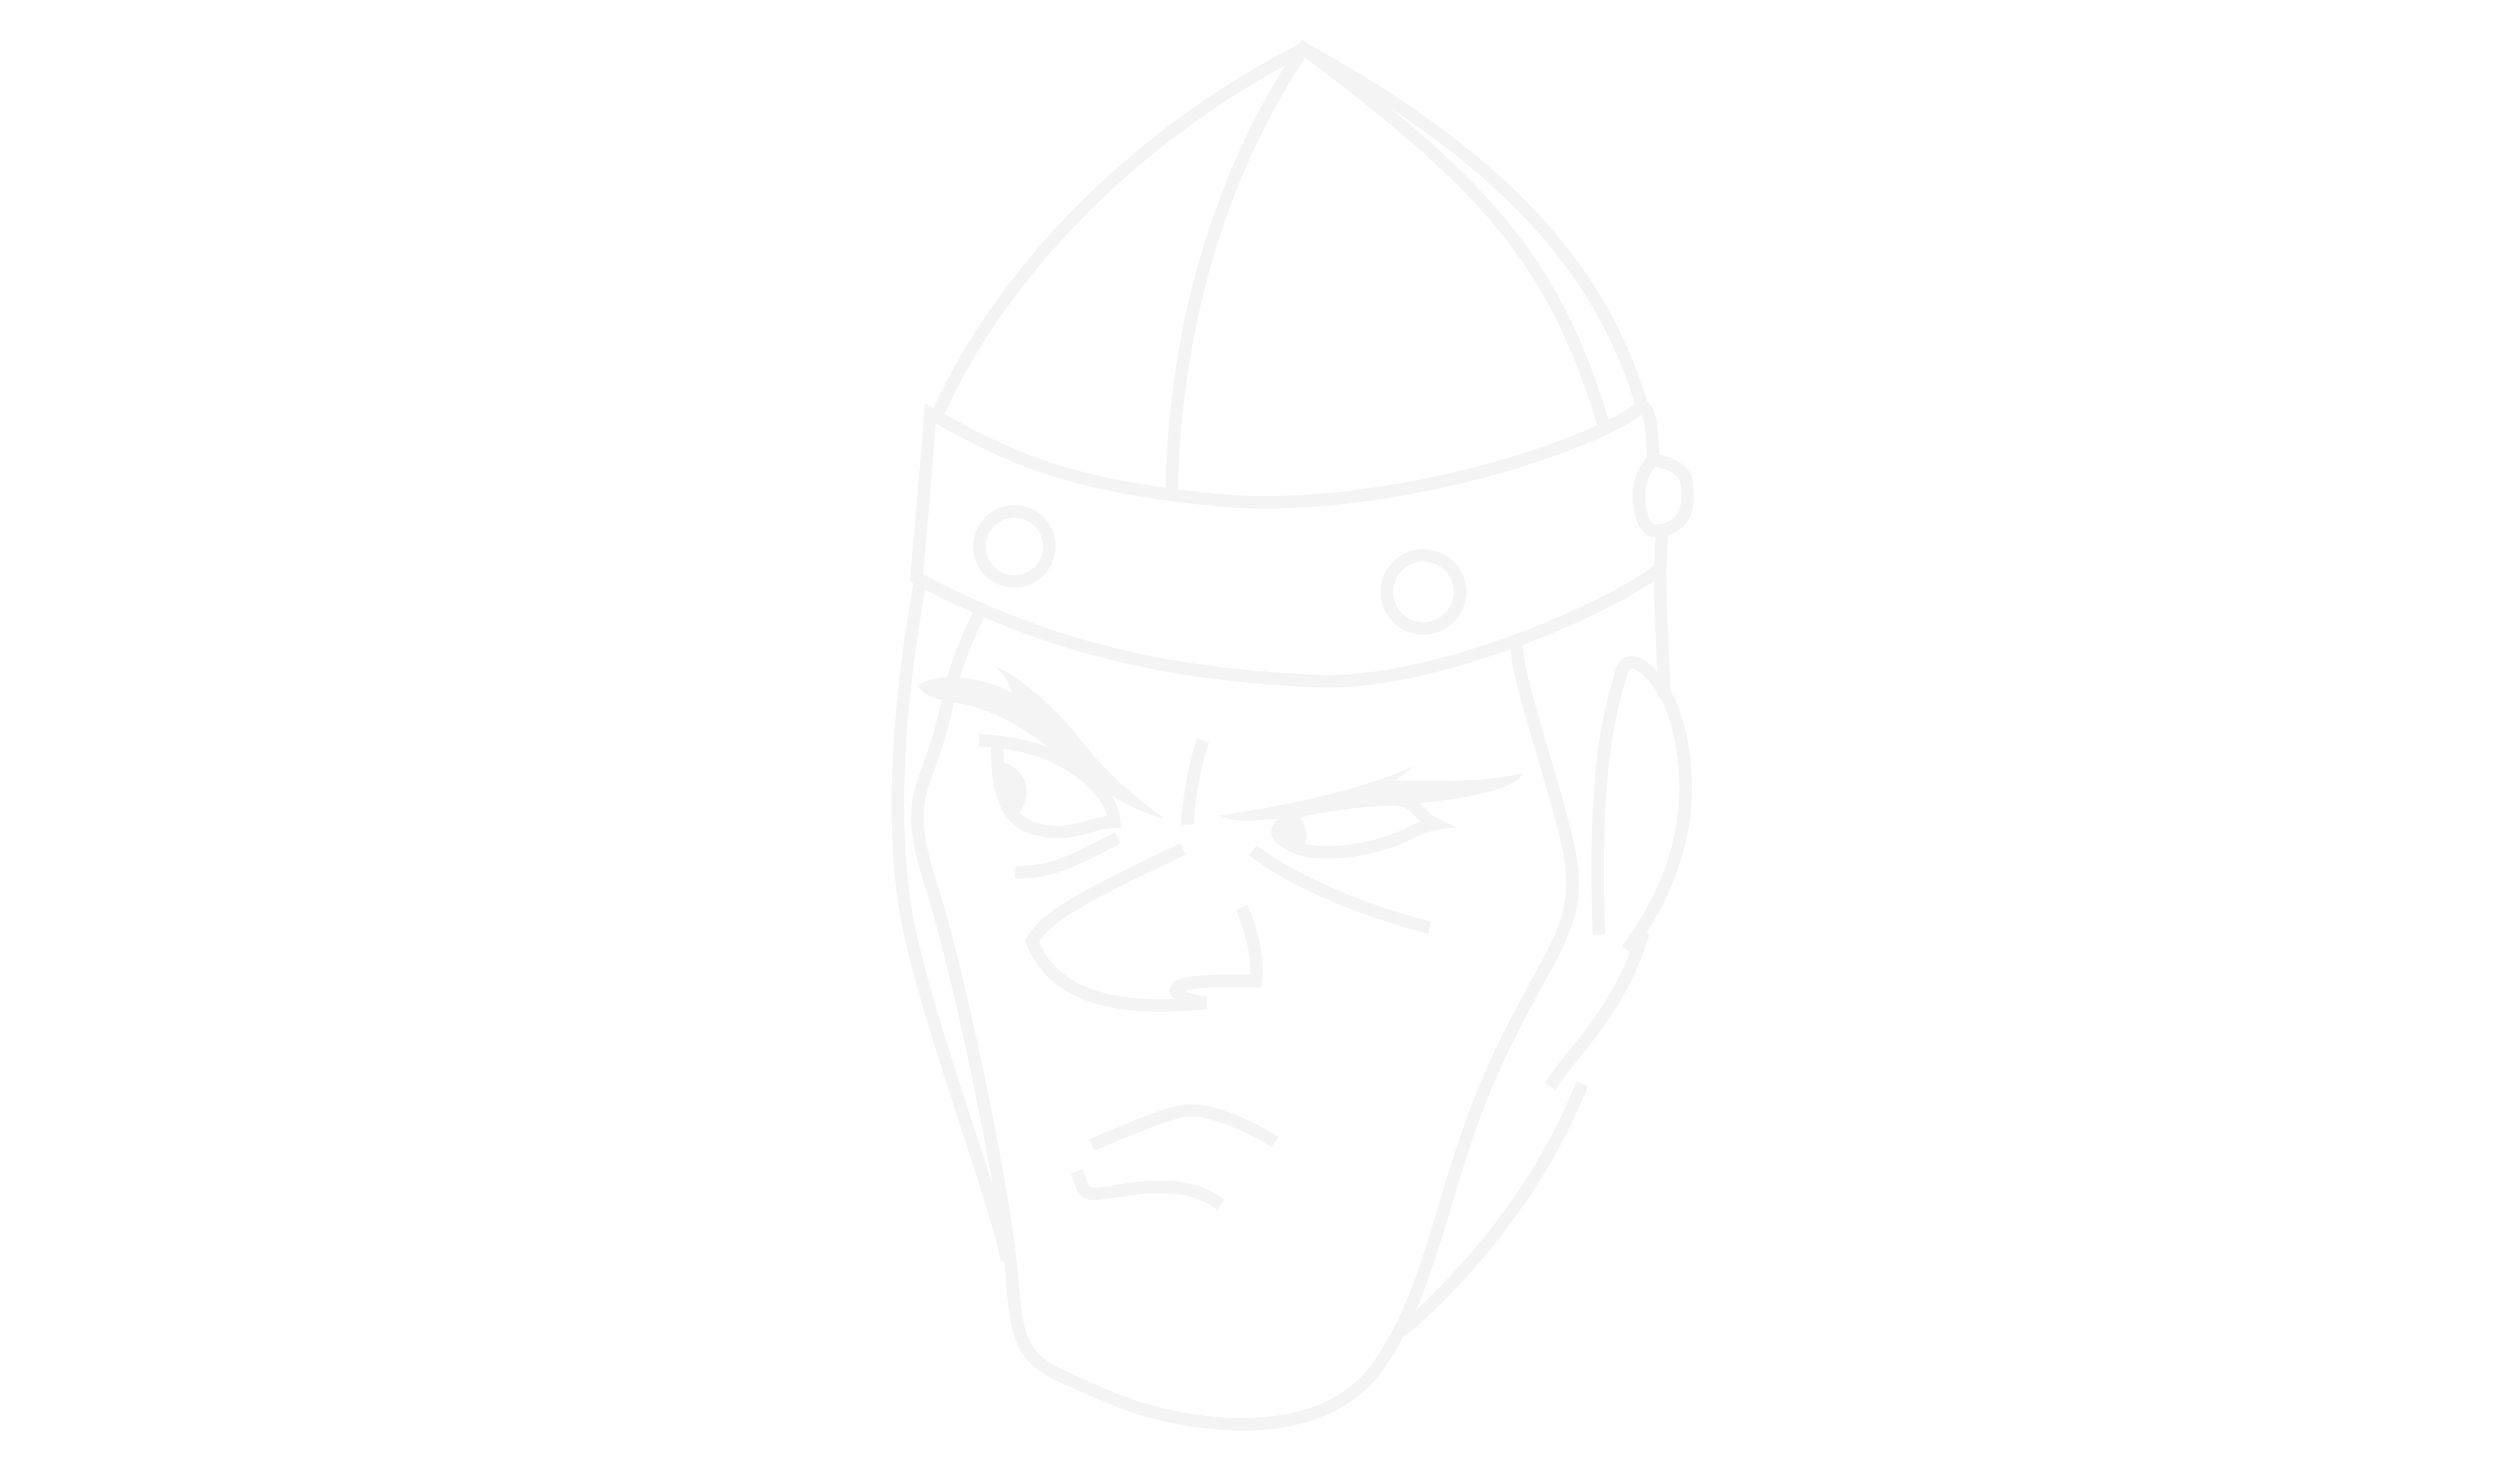
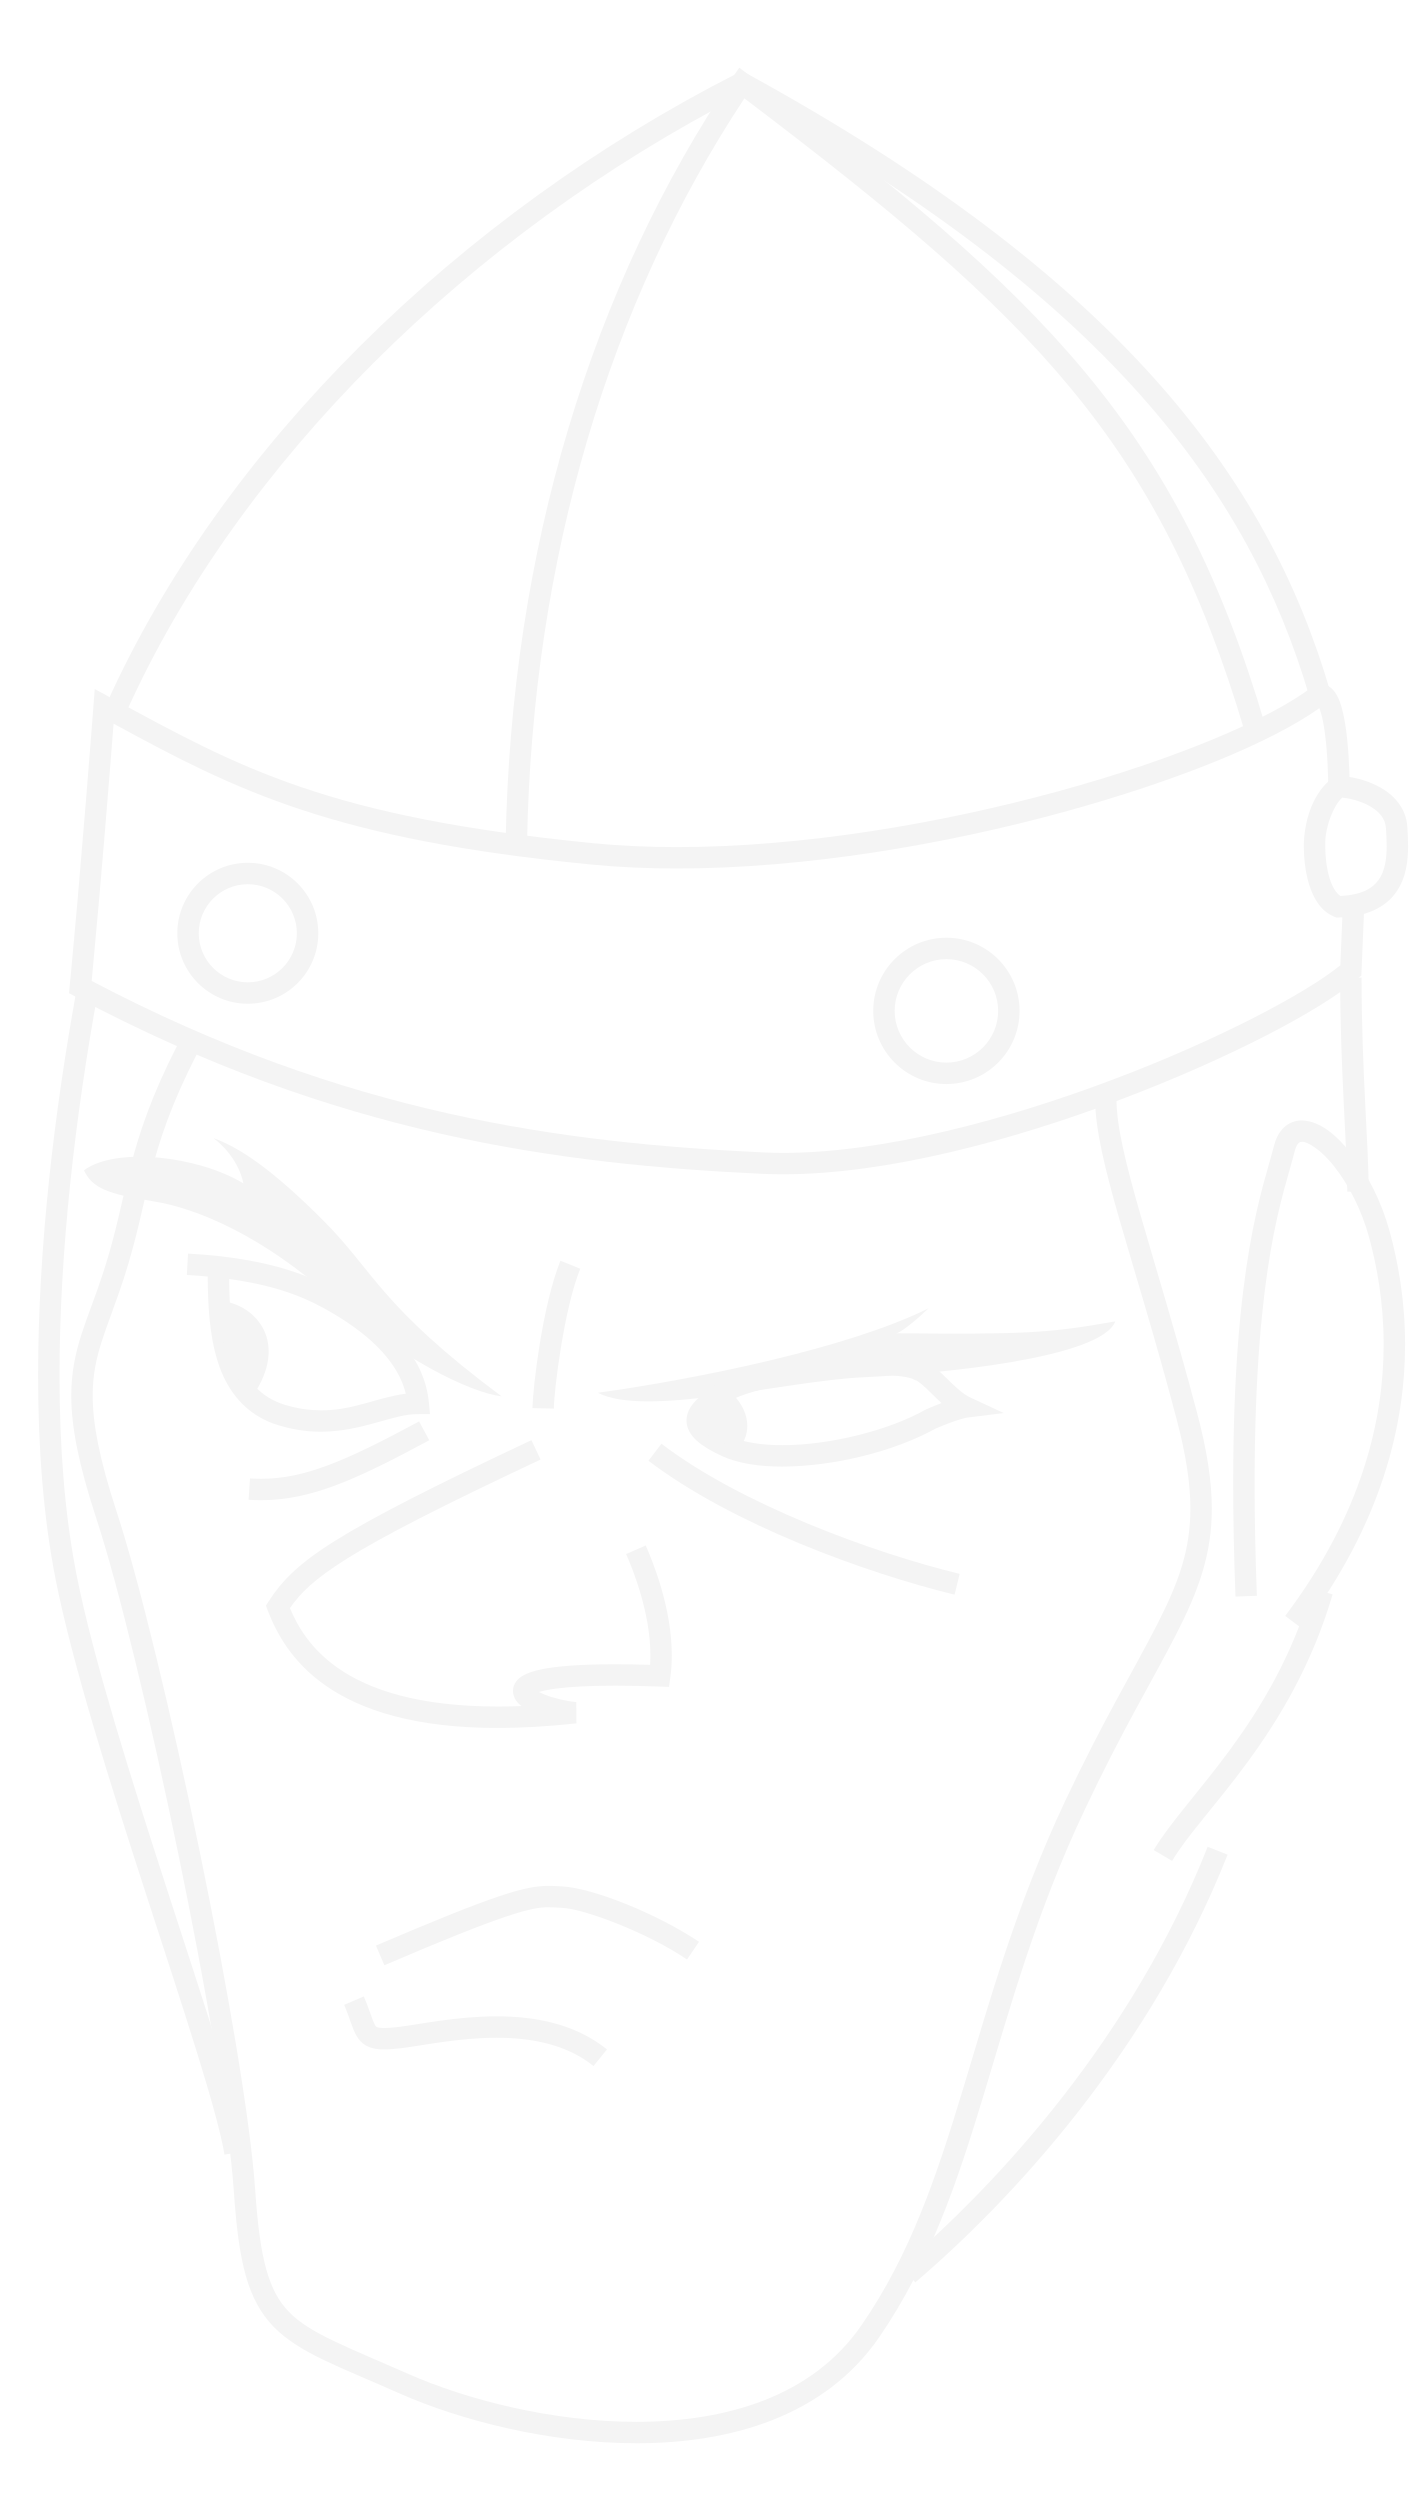
- <svg xmlns="http://www.w3.org/2000/svg" version="1.2" baseProfile="tiny" id="Layer_3" x="0px" y="0px" width="598.189px" height="350.26px" viewBox="0 0 598.189 350.26" xml:space="preserve">
-   <path fill="#F4F4F4" d="M291.761,195.13c13.334-1.834,35.001-6.167,46.334-11.834c-3.5,3.334-4.5,3.5-4.5,3.5  c17.833,0.167,21.332,0.001,30.666-1.666c-1.999,5.166-24.5,7.333-35.333,7.833S298.429,198.63,291.761,195.13z" />
-   <path fill="#F4F4F4" d="M278.262,195.63c-17-12.666-17.833-17.5-25-24.667c-7.167-7.167-11.667-10.167-15.333-11.5  c3.667,2.833,4.167,6.333,4.167,6.333c-6.333-3.833-17.833-5.166-22.333-1.833c1.167,2.5,3.333,3.333,9.667,4.333s15.5,5,25,13.5  C263.929,190.296,273.929,195.13,278.262,195.63z" />
-   <path fill="#F4F4F4" d="M309.134,203.992c-1.549-0.718-2.684-1.394-3.525-2.155l0,0c-0.829-0.743-1.433-1.717-1.428-2.82l0,0  c0.021-1.348,0.779-2.297,1.588-3.076l0,0c0.838-0.787,1.873-1.494,3.006-2.232l0,0c2.01-1.27,5.551-2.146,9.717-2.889l0,0  c4.138-0.713,8.757-1.168,12.477-1.17l0,0c2.714,0.031,4.834,0.16,6.416,0.949l0,0c1.389,0.545,2.271,1.605,3.366,2.627l0,0  c1.086,1.079,2.241,2.139,3.146,2.545l0,0l4.727,2.203l-5.171,0.645l0,0c-0.021,0.004-0.065,0.012-0.136,0.026l0,0  c-0.139,0.03-0.379,0.089-0.73,0.193l0,0c-0.697,0.206-1.834,0.596-3.503,1.31l0,0c-5.839,3.24-14.372,5.313-21.486,5.327l0,0  C314.385,205.471,311.462,205.058,309.134,203.992L309.134,203.992z M337.692,197.489l0.076-0.043l0.068-0.029  c0.795-0.341,1.486-0.616,2.082-0.84l0,0c-0.447-0.405-0.868-0.819-1.271-1.209l0,0c-1.063-1.098-2.151-1.986-2.317-1.969l0,0  l0.431-1.435l0.741-1.306l-0.741,1.306l-0.431,1.435l-0.165-0.049l-0.145-0.082c-0.411-0.296-2.514-0.653-5.053-0.618l0,0  c-3.478-0.002-7.992,0.437-11.967,1.125l0,0c-3.947,0.659-7.494,1.689-8.588,2.444l0,0c-1.091,0.709-2.015,1.359-2.579,1.899l0,0  c-0.593,0.55-0.665,0.883-0.655,0.897l0,0c0.002,0-0.028,0.154,0.45,0.604l0,0c0.466,0.429,1.373,1.01,2.761,1.648l0,0  c1.693,0.788,4.268,1.213,7.206,1.207l0,0C324.146,202.489,332.489,200.435,337.692,197.489L337.692,197.489z" />
-   <path fill="#F4F4F4" d="M247.171,199.733c-4.792-1.379-7.459-5.002-8.695-9.072l0,0c-1.154-3.704-1.347-7.878-1.376-11.813l0,0  c-0.926-0.087-1.9-0.161-2.924-0.222l0,0l0.17-2.993c11.838,0.659,17.677,3.347,21.673,5.702l0,0  c7.017,4.104,11.485,9.103,12.068,15.154l0,0l0.154,1.641h-1.647c-3.485-0.078-7.646,2.416-13.604,2.463l0,0  c-0.007,0-0.015,0-0.022,0l0,0C251.19,200.593,249.261,200.349,247.171,199.733L247.171,199.733z M241.338,189.765  c1.139,3.51,2.971,5.973,6.68,7.09l0,0c1.824,0.538,3.457,0.739,4.971,0.739l0,0c4.406,0.043,7.897-1.813,11.862-2.333l0,0  c-0.979-4.053-4.427-7.868-10.348-11.337l0,0c-3.033-1.763-6.938-3.698-14.402-4.73l0,0  C240.14,182.921,240.372,186.698,241.338,189.765L241.338,189.765z" />
-   <path fill="#F4F4F4" d="M238.907,182.255c5,0.5,9.625,5.875,4.5,13.313C241.22,193.38,238.72,190.317,238.907,182.255z" />
-   <path fill="#F4F4F4" d="M310.157,194.88c3.125,2.688,3.125,6.125,1.313,8.063c-2.875-0.75-5.75-2.438-5.688-3.875  S307.72,195.817,310.157,194.88z" />
-   <path fill="#F4F4F4" d="M282.595,197.284c0.09-3.197,1.419-14.382,3.921-20.655l0,0v0.002l2.781,1.124  c-2.248,5.478-3.669,16.915-3.702,19.594l0,0L282.595,197.284L282.595,197.284z" />
-   <path fill="#F4F4F4" d="M298.851,204.655l1.822-2.383c11.012,8.443,29.609,15.287,41.777,18.233l0,0l-0.71,2.916  C329.237,220.366,310.506,213.545,298.851,204.655L298.851,204.655z M298.851,204.654L298.851,204.654L298.851,204.654v0.002  V204.654L298.851,204.654z" />
-   <path fill="#F4F4F4" d="M242.828,210.126l0.199-2.992c0.52,0.033,1.033,0.051,1.542,0.051l0,0  c6.197,0.013,12.138-2.646,22.147-8.041l0,0l1.423,2.641c-10.028,5.391-16.428,8.389-23.57,8.401l0,0  C243.991,210.186,243.409,210.165,242.828,210.126L242.828,210.126z" />
-   <path fill="#F4F4F4" d="M253.732,236.23c-4.889-3.363-7.063-7.574-8.205-10.563l0,0l-0.274-0.715l0.415-0.64  c1.765-2.746,4.081-5.2,9.3-8.452l0,0c5.234-3.276,13.47-7.495,27.489-14.09l0,0v0.002l1.277,2.714  c-13.981,6.572-22.159,10.773-27.174,13.916l0,0c-4.58,2.883-6.454,4.768-7.942,6.903l0,0c1.088,2.589,2.928,5.761,6.819,8.455l0,0  c4.26,2.938,11.085,5.331,22.315,5.333l0,0c1.061,0,2.16-0.021,3.299-0.065l0,0c-0.536-0.44-1.142-1.034-1.184-2.121l0,0  c0.006-1.047,0.732-1.772,1.388-2.138l0,0c0.689-0.4,1.514-0.662,2.611-0.891l0,0c2.182-0.446,5.456-0.706,10.341-0.71l0,0  c1.477,0.002,3.096,0.027,4.871,0.081l0,0c0.029-0.443,0.043-0.891,0.043-1.339l0,0c0.01-5.887-2.416-11.954-3.4-14.183l0,0  l2.749-1.2c1.035,2.388,3.64,8.714,3.649,15.383l0,0c0,1.025-0.062,2.058-0.203,3.091l0,0l-0.188,1.341l-1.354-0.05  c-2.306-0.084-4.354-0.123-6.166-0.123l0,0c-3.651,0-6.347,0.154-8.233,0.401l0,0c-1.083,0.132-1.907,0.317-2.459,0.486l0,0  c0.221,0.116,0.481,0.237,0.768,0.352l0,0c1.221,0.499,2.93,0.917,4.456,1.06l0,0l0.019,2.983  c-4.036,0.441-7.689,0.642-11.005,0.644l0,0C266.111,242.099,258.617,239.602,253.732,236.23L253.732,236.23z" />
-   <path fill="#F4F4F4" d="M261.851,275.342c0.001-0.001,0-0.001,0.002-0.001l0,0v0.001H261.851L261.851,275.342z M260.669,272.584  c17.102-7.315,20.932-8.342,24.188-8.369l0,0c0.71,0,1.323,0.05,1.971,0.083l0,0c4.286,0.257,13.13,3.771,19.108,7.756l0,0  l-1.684,2.484c-5.355-3.681-14.514-7.166-17.567-7.244l0,0c-0.712-0.035-1.269-0.079-1.828-0.079l0,0  c-2.292-0.026-5.933,0.796-23.004,8.126l0,0L260.669,272.584L260.669,272.584z" />
-   <path fill="#F4F4F4" d="M277.566,285.498c-5.292-0.002-10.295,1.084-13.296,1.454l0,0c-0.958,0.113-1.749,0.182-2.451,0.182l0,0  c-0.861-0.002-1.622-0.095-2.337-0.439l0,0c-0.722-0.34-1.257-0.952-1.576-1.541l0,0c-0.639-1.188-0.89-2.421-1.69-4.267l0,0  l2.758-1.182c0.653,1.528,1.008,2.711,1.298,3.431l0,0c0.311,0.759,0.423,0.809,0.522,0.862l0,0c0.093,0.05,0.396,0.14,1.025,0.137  l0,0c0.501,0,1.199-0.054,2.094-0.161l0,0c2.734-0.326,7.987-1.475,13.653-1.477l0,0c5.21,0.002,10.916,0.96,15.472,4.633l0,0  l-1.887,2.333C287.401,286.421,282.432,285.494,277.566,285.498L277.566,285.498z M256.215,280.886L256.215,280.886L256.215,280.886  v0.002V280.886L256.215,280.886z" />
-   <path fill="#F4F4F4" d="M314.856,164.462c-28.418-1.332-59.731-5.374-96.3-24.842l0,0l-0.885-0.472l0.096-0.997  c1.665-17.309,3.327-39.263,3.33-39.302l0,0l0.178-2.314l2.038,1.111c18.355,9.988,30.549,16.807,67.762,20.489l0,0  c3.793,0.374,7.738,0.547,11.781,0.547l0,0c17.576,0.002,36.928-3.305,53.365-7.805l0,0c16.418-4.473,30.012-10.231,35.783-14.766  l0,0l0.407-0.317h0.517c0.996,0.002,1.718,0.633,2.098,1.185l0,0c0.408,0.574,0.658,1.205,0.877,1.905l0,0  c0.424,1.393,0.676,3.076,0.85,4.757l0,0c0.343,3.346,0.341,6.624,0.341,6.653l0,0h-2.999c-0.002-0.004,0-1.375-0.094-3.231l0,0  c-0.092-1.853-0.283-4.183-0.641-5.977l0,0c-0.141-0.755-0.341-1.423-0.518-1.865l0,0c-6.828,4.843-19.978,10.196-35.831,14.549l0,0  c-16.653,4.555-36.209,7.907-54.155,7.911l0,0c-4.128-0.002-8.17-0.178-12.076-0.562l0,0c-36.051-3.514-49.574-10.299-66.868-19.73  l0,0c-0.461,5.951-1.751,22.278-3.062,36.049l0,0c35.714,18.795,66.133,22.7,94.147,24.025l0,0c0.897,0.041,1.813,0.062,2.746,0.062  l0,0c13.853,0.008,31.215-4.608,46.229-10.291l0,0c14.49-5.459,26.92-12.003,31.816-15.994l0,0c0.306-7.334,0.306-7.334,0.306-7.341  l0,0h0.002l2.996,0.125c0,0.008,0,0-0.332,7.999l0,0l-0.027,0.647l-0.49,0.425c-5.161,4.443-17.954,11.161-33.21,16.945l0,0  c-15.237,5.752-32.798,10.475-47.29,10.483l0,0C316.765,164.525,315.804,164.505,314.856,164.462L314.856,164.462z" />
-   <path fill="#F4F4F4" d="M225.629,99.91L225.629,99.91L225.629,99.91h0.002H225.629L225.629,99.91z M222.894,98.682  c16.187-36.055,49.411-68.573,88.354-88.389l0,0l0.707-0.36l0.695,0.381c51.863,28.412,72.954,56.475,81.719,86.563l0,0  l-2.881,0.841c-8.525-29.117-28.63-56.271-79.585-84.391l0,0c-38.085,19.55-70.556,51.521-86.273,86.583l0,0L222.894,98.682  L222.894,98.682z" />
-   <path fill="#F4F4F4" d="M278.844,117.852c0.755-40.76,12.077-77.793,31.843-107.063l0,0l0.883-1.31l1.264,0.953  c41.424,31.211,60.146,49.444,72.449,91.272l0,0v0.002l-2.877,0.847c-12.07-40.749-29.609-58.08-70.113-88.769l0,0  c-18.863,28.527-29.715,64.493-30.447,104.122l0,0L278.844,117.852L278.844,117.852z" />
-   <path fill="#F4F4F4" d="M232.843,130.755c0.002-5.454,4.421-9.875,9.875-9.875l0,0c5.454,0,9.875,4.421,9.875,9.875l0,0  c0,5.454-4.421,9.874-9.875,9.875l0,0C237.265,140.628,232.845,136.209,232.843,130.755L232.843,130.755z M235.845,130.755  c0.006,3.796,3.077,6.868,6.874,6.874l0,0c3.798-0.006,6.869-3.077,6.875-6.874l0,0c-0.006-3.798-3.077-6.869-6.875-6.875l0,0  C238.922,123.886,235.851,126.957,235.845,130.755L235.845,130.755z" />
-   <path fill="#F4F4F4" d="M330.345,141.629c0.002-5.661,4.588-10.248,10.25-10.25l0,0c5.661,0.002,10.248,4.589,10.25,10.25l0,0  c-0.002,5.662-4.589,10.249-10.25,10.25l0,0C334.933,151.878,330.347,147.291,330.345,141.629L330.345,141.629z M333.345,141.629  c0.006,4.003,3.246,7.242,7.25,7.25l0,0c4.003-0.008,7.242-3.247,7.25-7.25l0,0c-0.008-4.003-3.247-7.244-7.25-7.25l0,0  C336.591,134.386,333.351,137.626,333.345,141.629L333.345,141.629z" />
-   <path fill="#F4F4F4" d="M394.961,128.442c-1.983-0.815-2.95-2.652-3.528-4.454l0,0c-0.573-1.836-0.761-3.821-0.763-5.452l0,0  c0-0.177,0.002-0.36,0.009-0.531l0,0c0.152-3.394,1.41-7.15,4.083-9.042l0,0l0.4-0.266l0.479,0.016  c1.535,0.057,3.639,0.478,5.584,1.525l0,0c1.914,1.015,3.787,2.875,3.949,5.635l0,0c0.045,0.781,0.104,1.688,0.104,2.654l0,0  c-0.007,2.064-0.246,4.466-1.704,6.516l0,0c-1.465,2.066-4.129,3.417-8.022,3.502l0,0l-0.308,0.008L394.961,128.442L394.961,128.442  z M393.676,118.101c-0.005,0.128-0.007,0.275-0.007,0.436l0,0c-0.002,1.389,0.18,3.146,0.625,4.553l0,0  c0.383,1.251,0.962,2.101,1.517,2.441l0,0c3.098-0.17,4.496-1.109,5.328-2.238l0,0c0.87-1.188,1.149-2.942,1.142-4.765l0,0  c0-0.844-0.053-1.686-0.1-2.475l0,0c-0.09-1.41-0.967-2.384-2.386-3.179l0,0c-1.185-0.655-2.682-1.021-3.745-1.129l0,0  C394.845,112.845,393.688,115.73,393.676,118.101L393.676,118.101z" />
-   <path fill="#F4F4F4" d="M228.667,266.009c-5.085-15.682-10.512-32.773-12.878-44.755l0,0c-1.722-8.724-2.451-18.419-2.451-28.548  l0,0c0-17.766,2.252-36.871,5.448-54.345l0,0l2.95,0.538c-3.172,17.339-5.398,36.292-5.398,53.807l0,0  c0,9.984,0.723,19.499,2.395,27.967l0,0c2.301,11.684,7.708,28.757,12.788,44.409l0,0c5.085,15.69,9.829,29.856,10.888,36.308l0,0  l-2.962,0.479C238.506,295.985,233.75,281.651,228.667,266.009L228.667,266.009z" />
-   <path fill="#F4F4F4" d="M297.16,342.309c-12.254-0.006-24.619-3.197-33.172-6.976l0,0c-8.605-3.83-13.958-5.61-17.635-9.323l0,0  c-3.674-3.793-4.916-9.077-5.588-18.946l0,0c-1.298-19.377-12.991-75.202-19.263-94.3l0,0c-2.525-7.706-3.515-12.94-3.517-17.235  l0,0c0.013-6.645,2.367-10.67,4.515-17.359l0,0c3.59-11.044,2.98-17.339,10.426-31.889l0,0l2.669,1.367  c-7.222,14.118-6.498,19.82-10.242,31.444l0,0c-2.292,7.036-4.379,10.624-4.367,16.438l0,0c-0.002,3.814,0.889,8.751,3.367,16.301  l0,0c6.393,19.567,18.034,75.076,19.403,95.032l0,0c0.662,9.798,1.918,14.179,4.744,17.053l0,0c2.824,2.953,7.971,4.84,16.7,8.677  l0,0c8.151,3.61,20.233,6.723,31.959,6.717l0,0c12.648-0.007,24.69-3.574,31.532-13.529l0,0  c13.721-19.831,14.777-44.147,28.544-73.454l0,0c5.292-11.227,9.747-18.597,12.812-24.585l0,0c3.07-6.007,4.726-10.502,4.732-16.367  l0,0c0-3.514-0.61-7.559-1.969-12.693l0,0c-5.97-22.642-11.332-36.127-11.384-44.716l0,0h3.001  c-0.054,7.412,5.252,21.26,11.281,43.948l0,0c1.4,5.293,2.07,9.596,2.07,13.461l0,0c0.007,6.48-1.92,11.614-5.061,17.734l0,0  c-3.148,6.141-7.537,13.394-12.77,24.495l0,0c-13.564,28.693-14.506,53.041-28.787,73.88l0,0  c-7.66,11.099-20.846,14.827-33.97,14.827l0,0C297.183,342.309,297.171,342.309,297.16,342.309L297.16,342.309z" />
-   <path fill="#F4F4F4" d="M396.761,166.962c0.004-6.197-0.999-16.934-0.999-29.999l0,0h2.999c0,12.934,0.997,23.53,1.002,29.999l0,0  H396.761L396.761,166.962z" />
-   <path fill="#F4F4F4" d="M388.063,226.394c10.833-14.387,13.784-27.566,13.792-38.039l0,0c0-5.99-0.975-11.091-2.039-14.996l0,0  c-1.057-3.882-2.876-7.351-4.77-9.778l0,0c-1.854-2.468-3.951-3.703-4.646-3.604l0,0c-0.241,0.012-0.303,0.039-0.461,0.177l0,0  c-0.152,0.142-0.387,0.494-0.557,1.173l0,0c-1.479,5.935-5.584,15.54-5.607,46.542l0,0c0,4.725,0.1,9.938,0.319,15.703l0,0v0.002  l-2.999,0.113c-0.221-5.802-0.319-11.053-0.319-15.818l0,0c-0.022-31.146,4.282-41.639,5.696-47.269l0,0  c0.262-1.042,0.691-1.933,1.381-2.604l0,0c0.684-0.675,1.641-1.031,2.547-1.019l0,0c2.594,0.099,4.814,2.026,7.014,4.762l0,0  c2.157,2.775,4.125,6.55,5.295,10.83l0,0c1.117,4.099,2.148,9.472,2.148,15.787l0,0c0.006,11.041-3.176,24.967-14.397,39.847l0,0  L388.063,226.394L388.063,226.394z" />
-   <path fill="#F4F4F4" d="M369.637,259.198c4.64-7.743,16.632-17.718,22.185-36.657l0,0h0.002l2.877,0.843  c-5.779,19.728-18.456,30.419-22.482,37.342l0,0L369.637,259.198L369.637,259.198z" />
-   <path fill="#F4F4F4" d="M334.286,317.489c13.533-11.544,32.381-32.068,42.912-58.745l0,0l0.002,0.002l2.789,1.101  c-10.803,27.325-29.951,48.137-43.754,59.926l0,0L334.286,317.489L334.286,317.489z" />
+ <svg xmlns="http://www.w3.org/2000/svg" version="1.2" id="Layer_3" x="0px" y="0px" width="200" height="350.26" viewBox="0 0 200 350.26" xml:space="preserve">
+   <defs id="defs53" />
+   <path fill="#f4f4f4" d="m 83.761,195.13 c 13.334,-1.834 35.001,-6.167 46.334,-11.834 -3.5,3.334 -4.5,3.5 -4.5,3.5 17.833,0.167 21.332,0.001 30.666,-1.666 -1.999,5.166 -24.5,7.333 -35.333,7.833 -10.833,0.5 -30.499,5.667 -37.167,2.167 z" id="path2" />
+   <path fill="#f4f4f4" d="m 70.262,195.63 c -17,-12.666 -17.833,-17.5 -25,-24.667 -7.167,-7.167 -11.667,-10.167 -15.333,-11.5 3.667,2.833 4.167,6.333 4.167,6.333 -6.333,-3.833 -17.833,-5.166 -22.333,-1.833 1.167,2.5 3.333,3.333 9.667,4.333 6.334,1 15.5,5 25,13.5 9.499,8.5 19.499,13.334 23.832,13.834 z" id="path4" />
+   <path fill="#f4f4f4" d="m 101.134,203.992 c -1.549,-0.718 -2.684,-1.394 -3.525,-2.155 v 0 c -0.829,-0.743 -1.433,-1.717 -1.428,-2.82 v 0 c 0.021,-1.348 0.779,-2.297 1.588,-3.076 v 0 c 0.838,-0.787 1.873,-1.494 3.006,-2.232 v 0 c 2.01,-1.27 5.551,-2.146 9.717,-2.889 v 0 c 4.138,-0.713 8.757,-1.168 12.477,-1.17 v 0 c 2.714,0.031 4.834,0.16 6.416,0.949 v 0 c 1.389,0.545 2.271,1.605 3.366,2.627 v 0 c 1.086,1.079 2.241,2.139 3.146,2.545 v 0 l 4.727,2.203 -5.171,0.645 v 0 c -0.021,0.004 -0.065,0.012 -0.136,0.026 v 0 c -0.139,0.03 -0.379,0.089 -0.73,0.193 v 0 c -0.697,0.206 -1.834,0.596 -3.503,1.31 v 0 c -5.839,3.24 -14.372,5.313 -21.486,5.327 v 0 c -3.213,-0.004 -6.136,-0.417 -8.464,-1.483 z m 28.558,-6.503 0.076,-0.043 0.068,-0.029 c 0.795,-0.341 1.486,-0.616 2.082,-0.84 v 0 c -0.447,-0.405 -0.868,-0.819 -1.271,-1.209 v 0 c -1.063,-1.098 -2.151,-1.986 -2.317,-1.969 v 0 l 0.431,-1.435 0.741,-1.306 -0.741,1.306 -0.431,1.435 -0.165,-0.049 -0.145,-0.082 c -0.411,-0.296 -2.514,-0.653 -5.053,-0.618 v 0 c -3.478,-0.002 -7.992,0.437 -11.967,1.125 v 0 c -3.947,0.659 -7.494,1.689 -8.588,2.444 v 0 c -1.091,0.709 -2.015,1.359 -2.579,1.899 v 0 c -0.593,0.55 -0.665,0.883 -0.655,0.897 v 0 c 0.002,0 -0.028,0.154 0.45,0.604 v 0 c 0.466,0.429 1.373,1.01 2.761,1.648 v 0 c 1.693,0.788 4.268,1.213 7.206,1.207 v 0 c 6.551,0.015 14.894,-2.039 20.097,-4.985 z" id="path6" />
+   <path fill="#f4f4f4" d="m 39.171,199.733 c -4.792,-1.379 -7.459,-5.002 -8.695,-9.072 v 0 c -1.154,-3.704 -1.347,-7.878 -1.376,-11.813 v 0 c -0.926,-0.087 -1.9,-0.161 -2.924,-0.222 v 0 l 0.17,-2.993 c 11.838,0.659 17.677,3.347 21.673,5.702 v 0 c 7.017,4.104 11.485,9.103 12.068,15.154 v 0 l 0.154,1.641 h -1.647 c -3.485,-0.078 -7.646,2.416 -13.604,2.463 v 0 c -0.007,0 -0.015,0 -0.022,0 v 0 c -1.778,0 -3.707,-0.244 -5.797,-0.86 z m -5.833,-9.968 c 1.139,3.51 2.971,5.973 6.68,7.09 v 0 c 1.824,0.538 3.457,0.739 4.971,0.739 v 0 c 4.406,0.043 7.897,-1.813 11.862,-2.333 v 0 c -0.979,-4.053 -4.427,-7.868 -10.348,-11.337 v 0 c -3.033,-1.763 -6.938,-3.698 -14.402,-4.73 v 0 c 0.039,3.727 0.271,7.504 1.237,10.571 z" id="path8" />
+   <path fill="#f4f4f4" d="m 30.907,182.255 c 5,0.5 9.625,5.875 4.5,13.313 -2.187,-2.188 -4.687,-5.251 -4.5,-13.313 z" id="path10" />
+   <path fill="#f4f4f4" d="m 102.157,194.88 c 3.125,2.688 3.125,6.125 1.313,8.063 -2.875,-0.75 -5.75,-2.438 -5.688,-3.875 0.062,-1.437 1.938,-3.251 4.375,-4.188 z" id="path12" />
+   <path fill="#f4f4f4" d="m 74.595,197.284 c 0.09,-3.197 1.419,-14.382 3.921,-20.655 v 0 0.002 l 2.781,1.124 c -2.248,5.478 -3.669,16.915 -3.702,19.594 v 0 z" id="path14" />
+   <path fill="#f4f4f4" d="m 90.851,204.655 1.822,-2.383 c 11.012,8.443 29.609,15.287 41.777,18.233 v 0 l -0.71,2.916 c -12.503,-3.055 -31.234,-9.876 -42.889,-18.766 z m 0,-0.001 v 0 0 0.002 z" id="path16" />
+   <path fill="#f4f4f4" d="m 34.828,210.126 0.199,-2.992 c 0.52,0.033 1.033,0.051 1.542,0.051 v 0 c 6.197,0.013 12.138,-2.646 22.147,-8.041 v 0 l 1.423,2.641 c -10.028,5.391 -16.428,8.389 -23.57,8.401 v 0 c -0.578,0 -1.16,-0.021 -1.741,-0.06 z" id="path18" />
+   <path fill="#f4f4f4" d="m 45.732,236.23 c -4.889,-3.363 -7.063,-7.574 -8.205,-10.563 v 0 l -0.274,-0.715 0.415,-0.64 c 1.765,-2.746 4.081,-5.2 9.3,-8.452 v 0 c 5.234,-3.276 13.47,-7.495 27.489,-14.09 v 0 0.002 l 1.277,2.714 c -13.981,6.572 -22.159,10.773 -27.174,13.916 v 0 c -4.58,2.883 -6.454,4.768 -7.942,6.903 v 0 c 1.088,2.589 2.928,5.761 6.819,8.455 v 0 c 4.26,2.938 11.085,5.331 22.315,5.333 v 0 c 1.061,0 2.16,-0.021 3.299,-0.065 v 0 c -0.536,-0.44 -1.142,-1.034 -1.184,-2.121 v 0 c 0.006,-1.047 0.732,-1.772 1.388,-2.138 v 0 c 0.689,-0.4 1.514,-0.662 2.611,-0.891 v 0 c 2.182,-0.446 5.456,-0.706 10.341,-0.71 v 0 c 1.477,0.002 3.096,0.027 4.871,0.081 v 0 c 0.029,-0.443 0.043,-0.891 0.043,-1.339 v 0 c 0.01,-5.887 -2.416,-11.954 -3.4,-14.183 v 0 l 2.749,-1.2 c 1.035,2.388 3.64,8.714 3.649,15.383 v 0 c 0,1.025 -0.062,2.058 -0.203,3.091 v 0 l -0.188,1.341 -1.354,-0.05 c -2.306,-0.084 -4.354,-0.123 -6.166,-0.123 v 0 c -3.651,0 -6.347,0.154 -8.233,0.401 v 0 c -1.083,0.132 -1.907,0.317 -2.459,0.486 v 0 c 0.221,0.116 0.481,0.237 0.768,0.352 v 0 c 1.221,0.499 2.93,0.917 4.456,1.06 v 0 l 0.019,2.983 c -4.036,0.441 -7.689,0.642 -11.005,0.644 v 0 c -11.643,0.004 -19.137,-2.493 -24.022,-5.865 z" id="path20" />
+   <path fill="#f4f4f4" d="m 53.851,275.342 c 10e-4,-10e-4 0,-10e-4 0.002,-10e-4 v 0 10e-4 z m -1.182,-2.758 c 17.102,-7.315 20.932,-8.342 24.188,-8.369 v 0 c 0.71,0 1.323,0.05 1.971,0.083 v 0 c 4.286,0.257 13.13,3.771 19.108,7.756 v 0 l -1.684,2.484 c -5.355,-3.681 -14.514,-7.166 -17.567,-7.244 v 0 c -0.712,-0.035 -1.269,-0.079 -1.828,-0.079 v 0 c -2.292,-0.026 -5.933,0.796 -23.004,8.126 v 0 z" id="path22" />
+   <path fill="#f4f4f4" d="m 69.566,285.498 c -5.292,-0.002 -10.295,1.084 -13.296,1.454 v 0 c -0.958,0.113 -1.749,0.182 -2.451,0.182 v 0 c -0.861,-0.002 -1.622,-0.095 -2.337,-0.439 v 0 c -0.722,-0.34 -1.257,-0.952 -1.576,-1.541 v 0 c -0.639,-1.188 -0.89,-2.421 -1.69,-4.267 v 0 l 2.758,-1.182 c 0.653,1.528 1.008,2.711 1.298,3.431 v 0 c 0.311,0.759 0.423,0.809 0.522,0.862 v 0 c 0.093,0.05 0.396,0.14 1.025,0.137 v 0 c 0.501,0 1.199,-0.054 2.094,-0.161 v 0 c 2.734,-0.326 7.987,-1.475 13.653,-1.477 v 0 c 5.21,0.002 10.916,0.96 15.472,4.633 v 0 l -1.887,2.333 c -3.75,-3.042 -8.719,-3.969 -13.585,-3.965 z m -21.351,-4.612 v 0 0 0.002 z" id="path24" />
+   <path fill="#f4f4f4" d="M 106.856,164.462 C 78.438,163.13 47.125,159.088 10.556,139.62 v 0 l -0.885,-0.472 0.096,-0.997 c 1.665,-17.309 3.327,-39.263 3.33,-39.302 v 0 l 0.178,-2.314 2.038,1.111 c 18.355,9.988 30.549,16.807 67.762,20.489 v 0 c 3.793,0.374 7.738,0.547 11.781,0.547 v 0 c 17.576,0.002 36.928,-3.305 53.365,-7.805 v 0 c 16.418,-4.473 30.012,-10.231 35.783,-14.766 v 0 l 0.407,-0.317 h 0.517 c 0.996,0.002 1.718,0.633 2.098,1.185 v 0 c 0.408,0.574 0.658,1.205 0.877,1.905 v 0 c 0.424,1.393 0.676,3.076 0.85,4.757 v 0 c 0.343,3.346 0.341,6.624 0.341,6.653 v 0 h -2.999 c -0.002,-0.004 0,-1.375 -0.094,-3.231 v 0 c -0.092,-1.853 -0.283,-4.183 -0.641,-5.977 v 0 c -0.141,-0.755 -0.341,-1.423 -0.518,-1.865 v 0 c -6.828,4.843 -19.978,10.196 -35.831,14.549 v 0 c -16.653,4.555 -36.209,7.907 -54.155,7.911 v 0 c -4.128,-0.002 -8.17,-0.178 -12.076,-0.562 v 0 C 46.729,117.605 33.206,110.82 15.912,101.389 v 0 c -0.461,5.951 -1.751,22.278 -3.062,36.049 v 0 c 35.714,18.795 66.133,22.7 94.147,24.025 v 0 c 0.897,0.041 1.813,0.062 2.746,0.062 v 0 c 13.853,0.008 31.215,-4.608 46.229,-10.291 v 0 c 14.49,-5.459 26.92,-12.003 31.816,-15.994 v 0 c 0.306,-7.334 0.306,-7.334 0.306,-7.341 v 0 h 0.002 l 2.996,0.125 c 0,0.008 0,0 -0.332,7.999 v 0 l -0.027,0.647 -0.49,0.425 c -5.161,4.443 -17.954,11.161 -33.21,16.945 v 0 c -15.237,5.752 -32.798,10.475 -47.29,10.483 v 0 c -0.978,0.002 -1.939,-0.018 -2.887,-0.061 z" id="path26" />
+   <path fill="#f4f4f4" d="m 17.629,99.91 v 0 0 h 0.002 z M 14.894,98.682 C 31.081,62.627 64.305,30.109 103.248,10.293 v 0 l 0.707,-0.36 0.695,0.381 c 51.863,28.412 72.954,56.475 81.719,86.563 v 0 l -2.881,0.841 C 174.963,68.601 154.858,41.447 103.903,13.327 v 0 C 65.818,32.877 33.347,64.848 17.63,99.91 v 0 z" id="path28" />
+   <path fill="#f4f4f4" d="M 70.844,117.852 C 71.599,77.092 82.921,40.059 102.687,10.789 v 0 l 0.883,-1.31 1.264,0.953 c 41.424,31.211 60.146,49.444 72.449,91.272 v 0 0.002 l -2.877,0.847 C 162.336,61.804 144.797,44.473 104.293,13.784 v 0 C 85.43,42.311 74.578,78.277 73.846,117.906 v 0 z" id="path30" />
+   <path fill="#f4f4f4" d="m 24.843,130.755 c 0.002,-5.454 4.421,-9.875 9.875,-9.875 v 0 c 5.454,0 9.875,4.421 9.875,9.875 v 0 c 0,5.454 -4.421,9.874 -9.875,9.875 v 0 c -5.453,-0.002 -9.873,-4.421 -9.875,-9.875 z m 3.002,0 c 0.006,3.796 3.077,6.868 6.874,6.874 v 0 c 3.798,-0.006 6.869,-3.077 6.875,-6.874 v 0 c -0.006,-3.798 -3.077,-6.869 -6.875,-6.875 v 0 c -3.797,0.006 -6.868,3.077 -6.874,6.875 z" id="path32" />
+   <path fill="#f4f4f4" d="m 122.345,141.629 c 0.002,-5.661 4.588,-10.248 10.25,-10.25 v 0 c 5.661,0.002 10.248,4.589 10.25,10.25 v 0 c -0.002,5.662 -4.589,10.249 -10.25,10.25 v 0 c -5.662,-0.001 -10.248,-4.588 -10.25,-10.25 z m 3,0 c 0.006,4.003 3.246,7.242 7.25,7.25 v 0 c 4.003,-0.008 7.242,-3.247 7.25,-7.25 v 0 c -0.008,-4.003 -3.247,-7.244 -7.25,-7.25 v 0 c -4.004,0.007 -7.244,3.247 -7.25,7.25 z" id="path34" />
+   <path fill="#f4f4f4" d="m 186.961,128.442 c -1.983,-0.815 -2.95,-2.652 -3.528,-4.454 v 0 c -0.573,-1.836 -0.761,-3.821 -0.763,-5.452 v 0 c 0,-0.177 0.002,-0.36 0.009,-0.531 v 0 c 0.152,-3.394 1.41,-7.15 4.083,-9.042 v 0 l 0.4,-0.266 0.479,0.016 c 1.535,0.057 3.639,0.478 5.584,1.525 v 0 c 1.914,1.015 3.787,2.875 3.949,5.635 v 0 c 0.045,0.781 0.104,1.688 0.104,2.654 v 0 c -0.007,2.064 -0.246,4.466 -1.704,6.516 v 0 c -1.465,2.066 -4.129,3.417 -8.022,3.502 v 0 l -0.308,0.008 z m -1.285,-10.341 c -0.005,0.128 -0.007,0.275 -0.007,0.436 v 0 c -0.002,1.389 0.18,3.146 0.625,4.553 v 0 c 0.383,1.251 0.962,2.101 1.517,2.441 v 0 c 3.098,-0.17 4.496,-1.109 5.328,-2.238 v 0 c 0.87,-1.188 1.149,-2.942 1.142,-4.765 v 0 c 0,-0.844 -0.053,-1.686 -0.1,-2.475 v 0 c -0.09,-1.41 -0.967,-2.384 -2.386,-3.179 v 0 c -1.185,-0.655 -2.682,-1.021 -3.745,-1.129 v 0 c -1.205,1.1 -2.362,3.985 -2.374,6.356 z" id="path36" />
+   <path fill="#f4f4f4" d="M 20.667,266.009 C 15.582,250.327 10.155,233.236 7.789,221.254 v 0 C 6.067,212.53 5.338,202.835 5.338,192.706 v 0 c 0,-17.766 2.252,-36.871 5.448,-54.345 v 0 l 2.95,0.538 c -3.172,17.339 -5.398,36.292 -5.398,53.807 v 0 c 0,9.984 0.723,19.499 2.395,27.967 v 0 c 2.301,11.684 7.708,28.757 12.788,44.409 v 0 c 5.085,15.69 9.829,29.856 10.888,36.308 v 0 l -2.962,0.479 c -0.941,-5.884 -5.697,-20.218 -10.78,-35.86 z" id="path38" />
+   <path fill="#f4f4f4" d="m 89.16,342.309 c -12.254,-0.006 -24.619,-3.197 -33.172,-6.976 v 0 c -8.605,-3.83 -13.958,-5.61 -17.635,-9.323 v 0 c -3.674,-3.793 -4.916,-9.077 -5.588,-18.946 v 0 c -1.298,-19.377 -12.991,-75.202 -19.263,-94.3 v 0 c -2.525,-7.706 -3.515,-12.94 -3.517,-17.235 v 0 c 0.013,-6.645 2.367,-10.67 4.515,-17.359 v 0 c 3.59,-11.044 2.98,-17.339 10.426,-31.889 v 0 l 2.669,1.367 c -7.222,14.118 -6.498,19.82 -10.242,31.444 v 0 c -2.292,7.036 -4.379,10.624 -4.367,16.438 v 0 c -0.002,3.814 0.889,8.751 3.367,16.301 v 0 c 6.393,19.567 18.034,75.076 19.403,95.032 v 0 c 0.662,9.798 1.918,14.179 4.744,17.053 v 0 c 2.824,2.953 7.971,4.84 16.7,8.677 v 0 c 8.151,3.61 20.233,6.723 31.959,6.717 v 0 c 12.648,-0.007 24.69,-3.574 31.532,-13.529 v 0 c 13.721,-19.831 14.777,-44.147 28.544,-73.454 v 0 c 5.292,-11.227 9.747,-18.597 12.812,-24.585 v 0 c 3.07,-6.007 4.726,-10.502 4.732,-16.367 v 0 c 0,-3.514 -0.61,-7.559 -1.969,-12.693 v 0 c -5.97,-22.642 -11.332,-36.127 -11.384,-44.716 v 0 h 3.001 c -0.054,7.412 5.252,21.26 11.281,43.948 v 0 c 1.4,5.293 2.07,9.596 2.07,13.461 v 0 c 0.007,6.48 -1.92,11.614 -5.061,17.734 v 0 c -3.148,6.141 -7.537,13.394 -12.77,24.495 v 0 c -13.564,28.693 -14.506,53.041 -28.787,73.88 v 0 c -7.66,11.099 -20.846,14.827 -33.97,14.827 v 0 c -0.007,-0.002 -0.019,-0.002 -0.03,-0.002 z" id="path40" />
+   <path fill="#f4f4f4" d="m 188.761,166.962 c 0.004,-6.197 -0.999,-16.934 -0.999,-29.999 v 0 h 2.999 c 0,12.934 0.997,23.53 1.002,29.999 v 0 z" id="path42" />
+   <path fill="#f4f4f4" d="m 180.063,226.394 c 10.833,-14.387 13.784,-27.566 13.792,-38.039 v 0 c 0,-5.99 -0.975,-11.091 -2.039,-14.996 v 0 c -1.057,-3.882 -2.876,-7.351 -4.77,-9.778 v 0 c -1.854,-2.468 -3.951,-3.703 -4.646,-3.604 v 0 c -0.241,0.012 -0.303,0.039 -0.461,0.177 v 0 c -0.152,0.142 -0.387,0.494 -0.557,1.173 v 0 c -1.479,5.935 -5.584,15.54 -5.607,46.542 v 0 c 0,4.725 0.1,9.938 0.319,15.703 v 0 0.002 l -2.999,0.113 c -0.221,-5.802 -0.319,-11.053 -0.319,-15.818 v 0 c -0.022,-31.146 4.282,-41.639 5.696,-47.269 v 0 c 0.262,-1.042 0.691,-1.933 1.381,-2.604 v 0 c 0.684,-0.675 1.641,-1.031 2.547,-1.019 v 0 c 2.594,0.099 4.814,2.026 7.014,4.762 v 0 c 2.157,2.775 4.125,6.55 5.295,10.83 v 0 c 1.117,4.099 2.148,9.472 2.148,15.787 v 0 c 0.006,11.041 -3.176,24.967 -14.397,39.847 v 0 z" id="path44" />
+   <path fill="#f4f4f4" d="m 161.637,259.198 c 4.64,-7.743 16.632,-17.718 22.185,-36.657 v 0 h 0.002 l 2.877,0.843 c -5.779,19.728 -18.456,30.419 -22.482,37.342 v 0 z" id="path46" />
+   <path fill="#f4f4f4" d="m 126.286,317.489 c 13.533,-11.544 32.381,-32.068 42.912,-58.745 v 0 l 0.002,0.002 2.789,1.101 c -10.803,27.325 -29.951,48.137 -43.754,59.926 v 0 z" id="path48" />
</svg>
